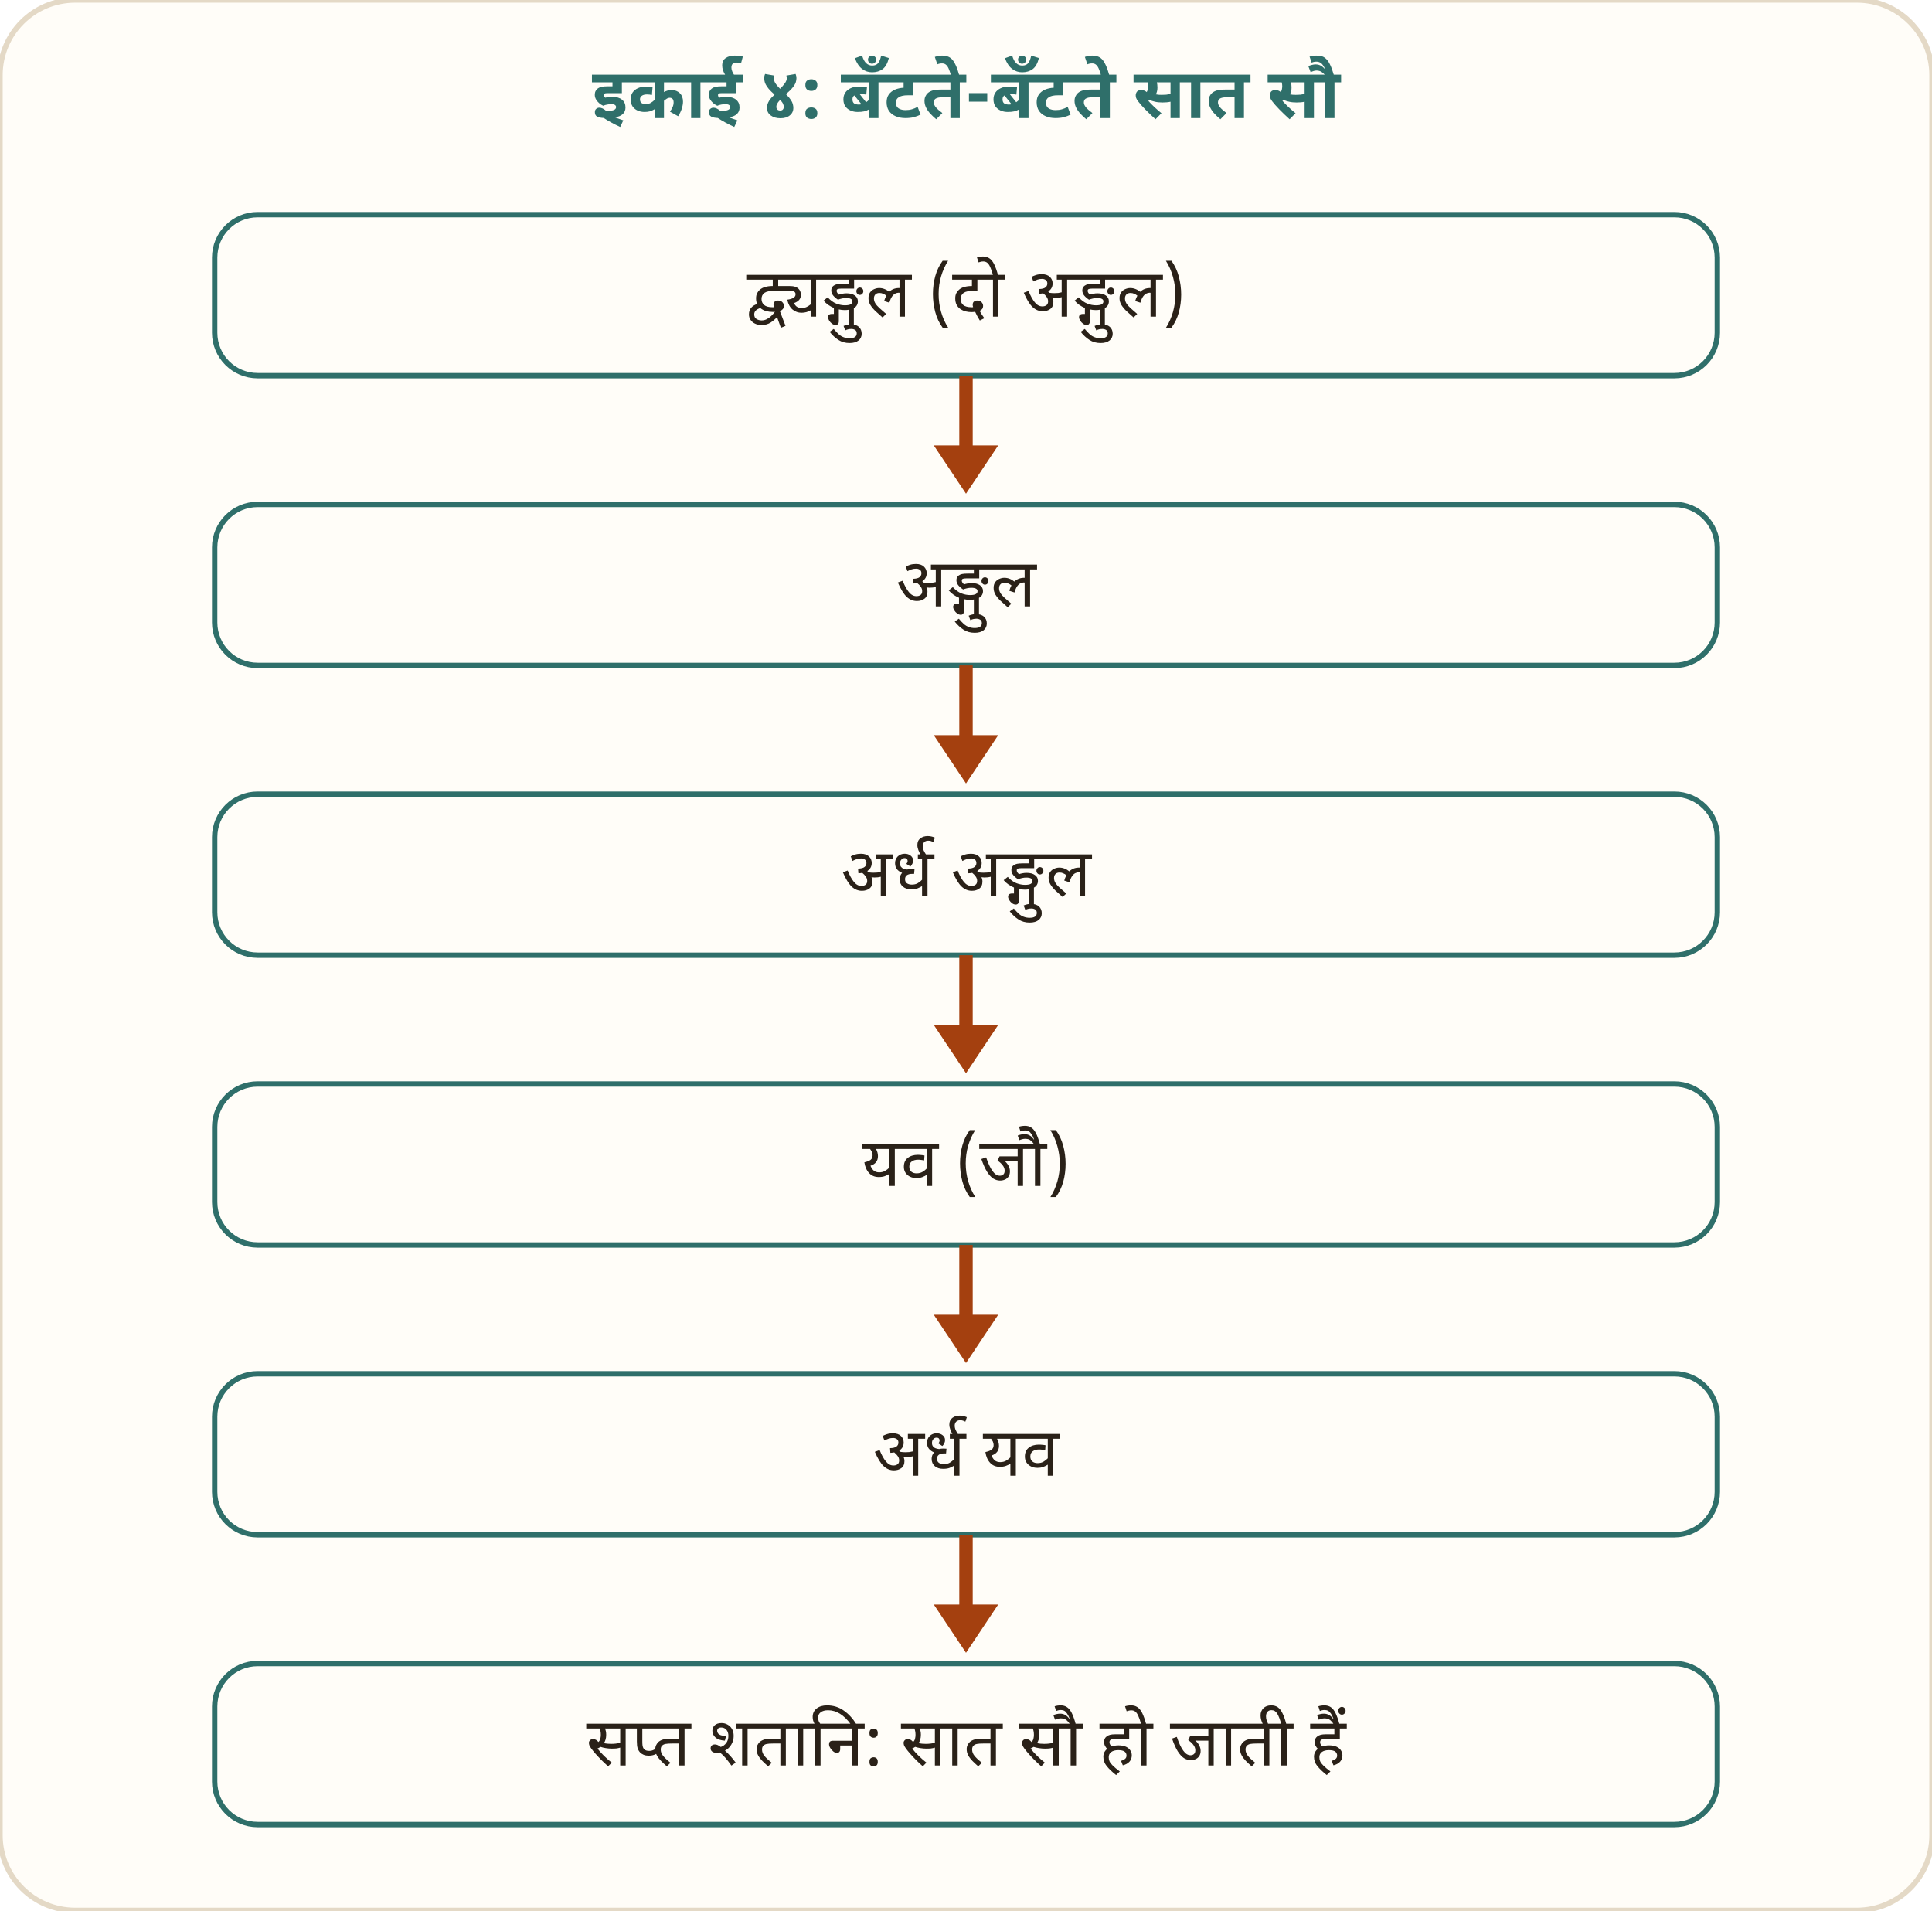
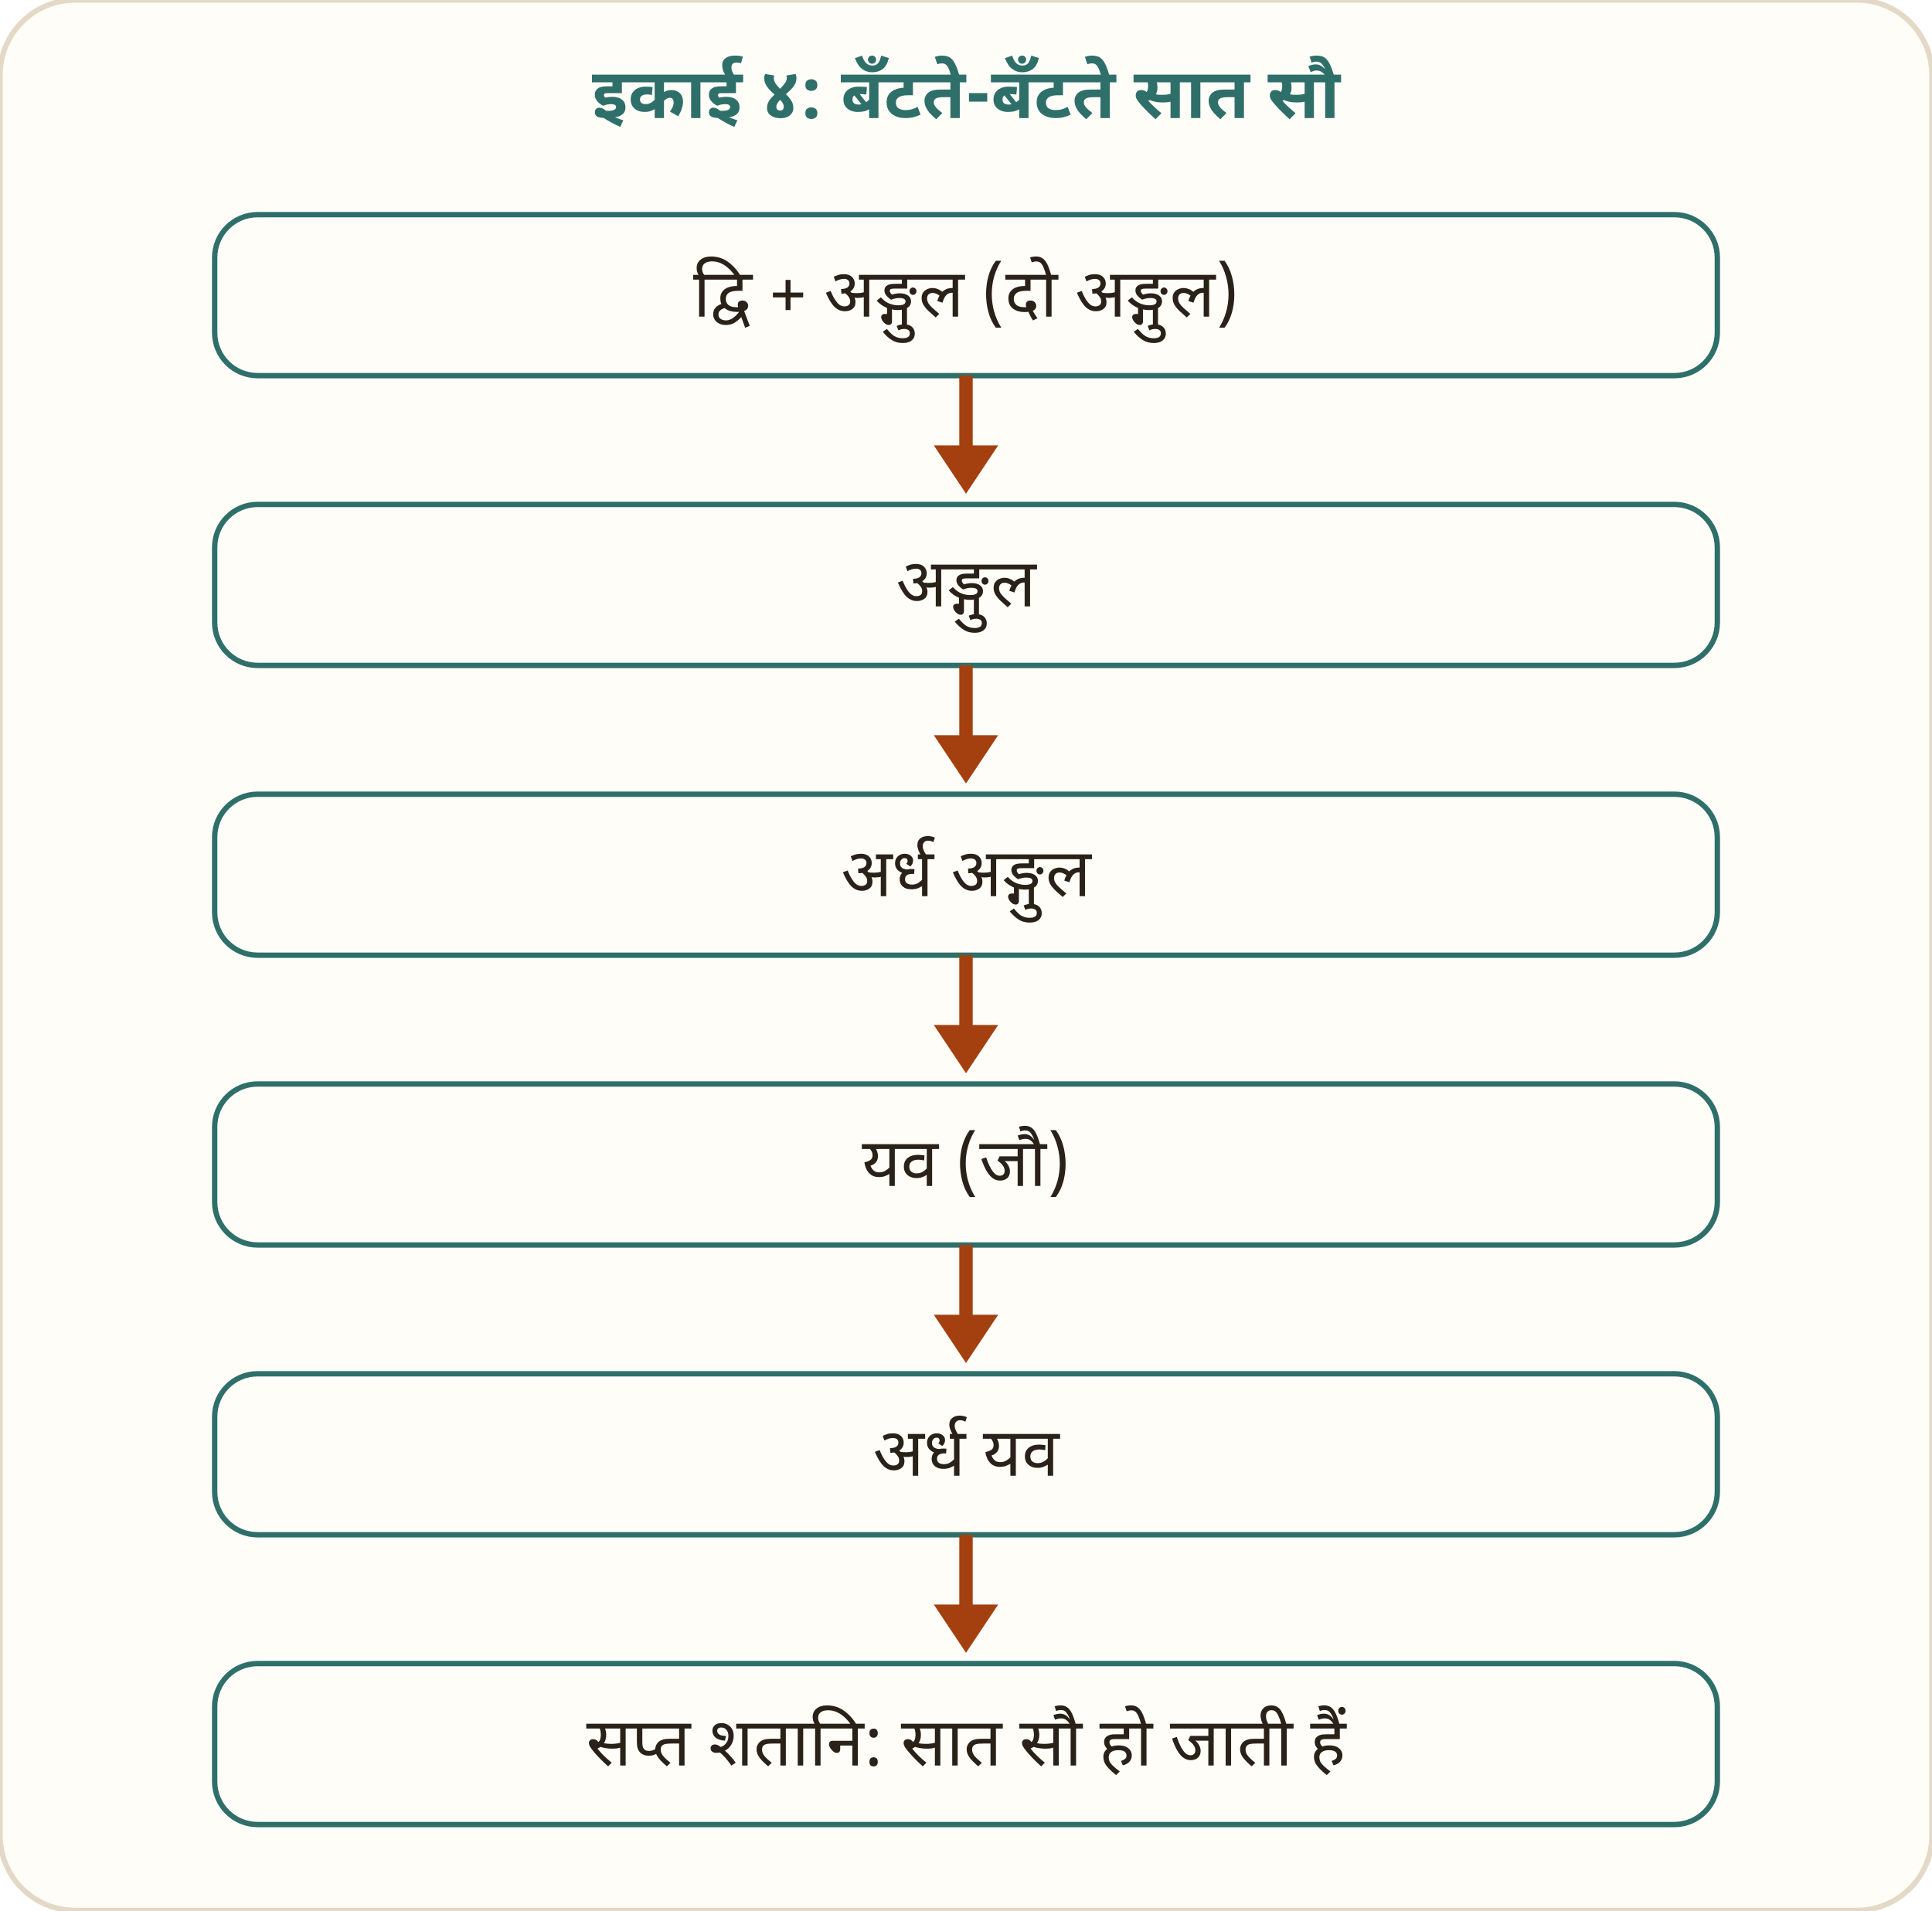
<svg xmlns="http://www.w3.org/2000/svg" viewBox="0 0 360 356" role="img">
  <rect width="360" height="356" rx="14" fill="#fffdf8" stroke="#e4d9c6" />
  <text x="180" y="22" font-family="'Noto Sans Devanagari','Mukta','Nirmala UI','Mangal',sans-serif" font-size="13" font-weight="700" fill="#2f6f6a" text-anchor="middle">इकाई ४: बँटते-बँटते सात सौ</text>
  <rect x="40" y="40" width="280" height="30" rx="8" fill="#fffdf8" stroke="#2f6f6a" />
-   <text x="180.0" y="59.0" font-family="'Noto Sans Devanagari','Mukta','Nirmala UI','Mangal',sans-serif" font-size="12.5" font-weight="500" fill="#2a2118" text-anchor="middle">द्व्यङ्गुल (दो अङ्गुल)</text>
+   <text x="180.0" y="59.0" font-family="'Noto Sans Devanagari','Mukta','Nirmala UI','Mangal',sans-serif" font-size="12.5" font-weight="500" fill="#2a2118" text-anchor="middle">द्वि + अङ्गुल (दो अङ्गुल)</text>
  <line x1="180" y1="70" x2="180" y2="86" stroke="#a4400f" stroke-width="2.5" />
  <polygon points="180,92 174,83 186,83" fill="#a4400f" />
  <rect x="40" y="94" width="280" height="30" rx="8" fill="#fffdf8" stroke="#2f6f6a" />
  <text x="180.0" y="113.0" font-family="'Noto Sans Devanagari','Mukta','Nirmala UI','Mangal',sans-serif" font-size="12.5" font-weight="500" fill="#2a2118" text-anchor="middle">अङ्गुल</text>
  <line x1="180" y1="124" x2="180" y2="140" stroke="#a4400f" stroke-width="2.5" />
  <polygon points="180,146 174,137 186,137" fill="#a4400f" />
  <rect x="40" y="148" width="280" height="30" rx="8" fill="#fffdf8" stroke="#2f6f6a" />
  <text x="180.0" y="167.0" font-family="'Noto Sans Devanagari','Mukta','Nirmala UI','Mangal',sans-serif" font-size="12.5" font-weight="500" fill="#2a2118" text-anchor="middle">अर्ध अङ्गुल</text>
  <line x1="180" y1="178" x2="180" y2="194" stroke="#a4400f" stroke-width="2.5" />
  <polygon points="180,200 174,191 186,191" fill="#a4400f" />
  <rect x="40" y="202" width="280" height="30" rx="8" fill="#fffdf8" stroke="#2f6f6a" />
  <text x="180.0" y="221.0" font-family="'Noto Sans Devanagari','Mukta','Nirmala UI','Mangal',sans-serif" font-size="12.5" font-weight="500" fill="#2a2118" text-anchor="middle">यव (जौ)</text>
  <line x1="180" y1="232" x2="180" y2="248" stroke="#a4400f" stroke-width="2.5" />
  <polygon points="180,254 174,245 186,245" fill="#a4400f" />
  <rect x="40" y="256" width="280" height="30" rx="8" fill="#fffdf8" stroke="#2f6f6a" />
  <text x="180.0" y="275.0" font-family="'Noto Sans Devanagari','Mukta','Nirmala UI','Mangal',sans-serif" font-size="12.5" font-weight="500" fill="#2a2118" text-anchor="middle">अर्ध यव</text>
  <line x1="180" y1="286" x2="180" y2="302" stroke="#a4400f" stroke-width="2.5" />
  <polygon points="180,308 174,299 186,299" fill="#a4400f" />
  <rect x="40" y="310" width="280" height="30" rx="8" fill="#fffdf8" stroke="#2f6f6a" />
  <text x="180.0" y="329.0" font-family="'Noto Sans Devanagari','Mukta','Nirmala UI','Mangal',sans-serif" font-size="12.5" font-weight="500" fill="#2a2118" text-anchor="middle">सप्त शतानि: सात सौ हो जाती हैं</text>
</svg>
